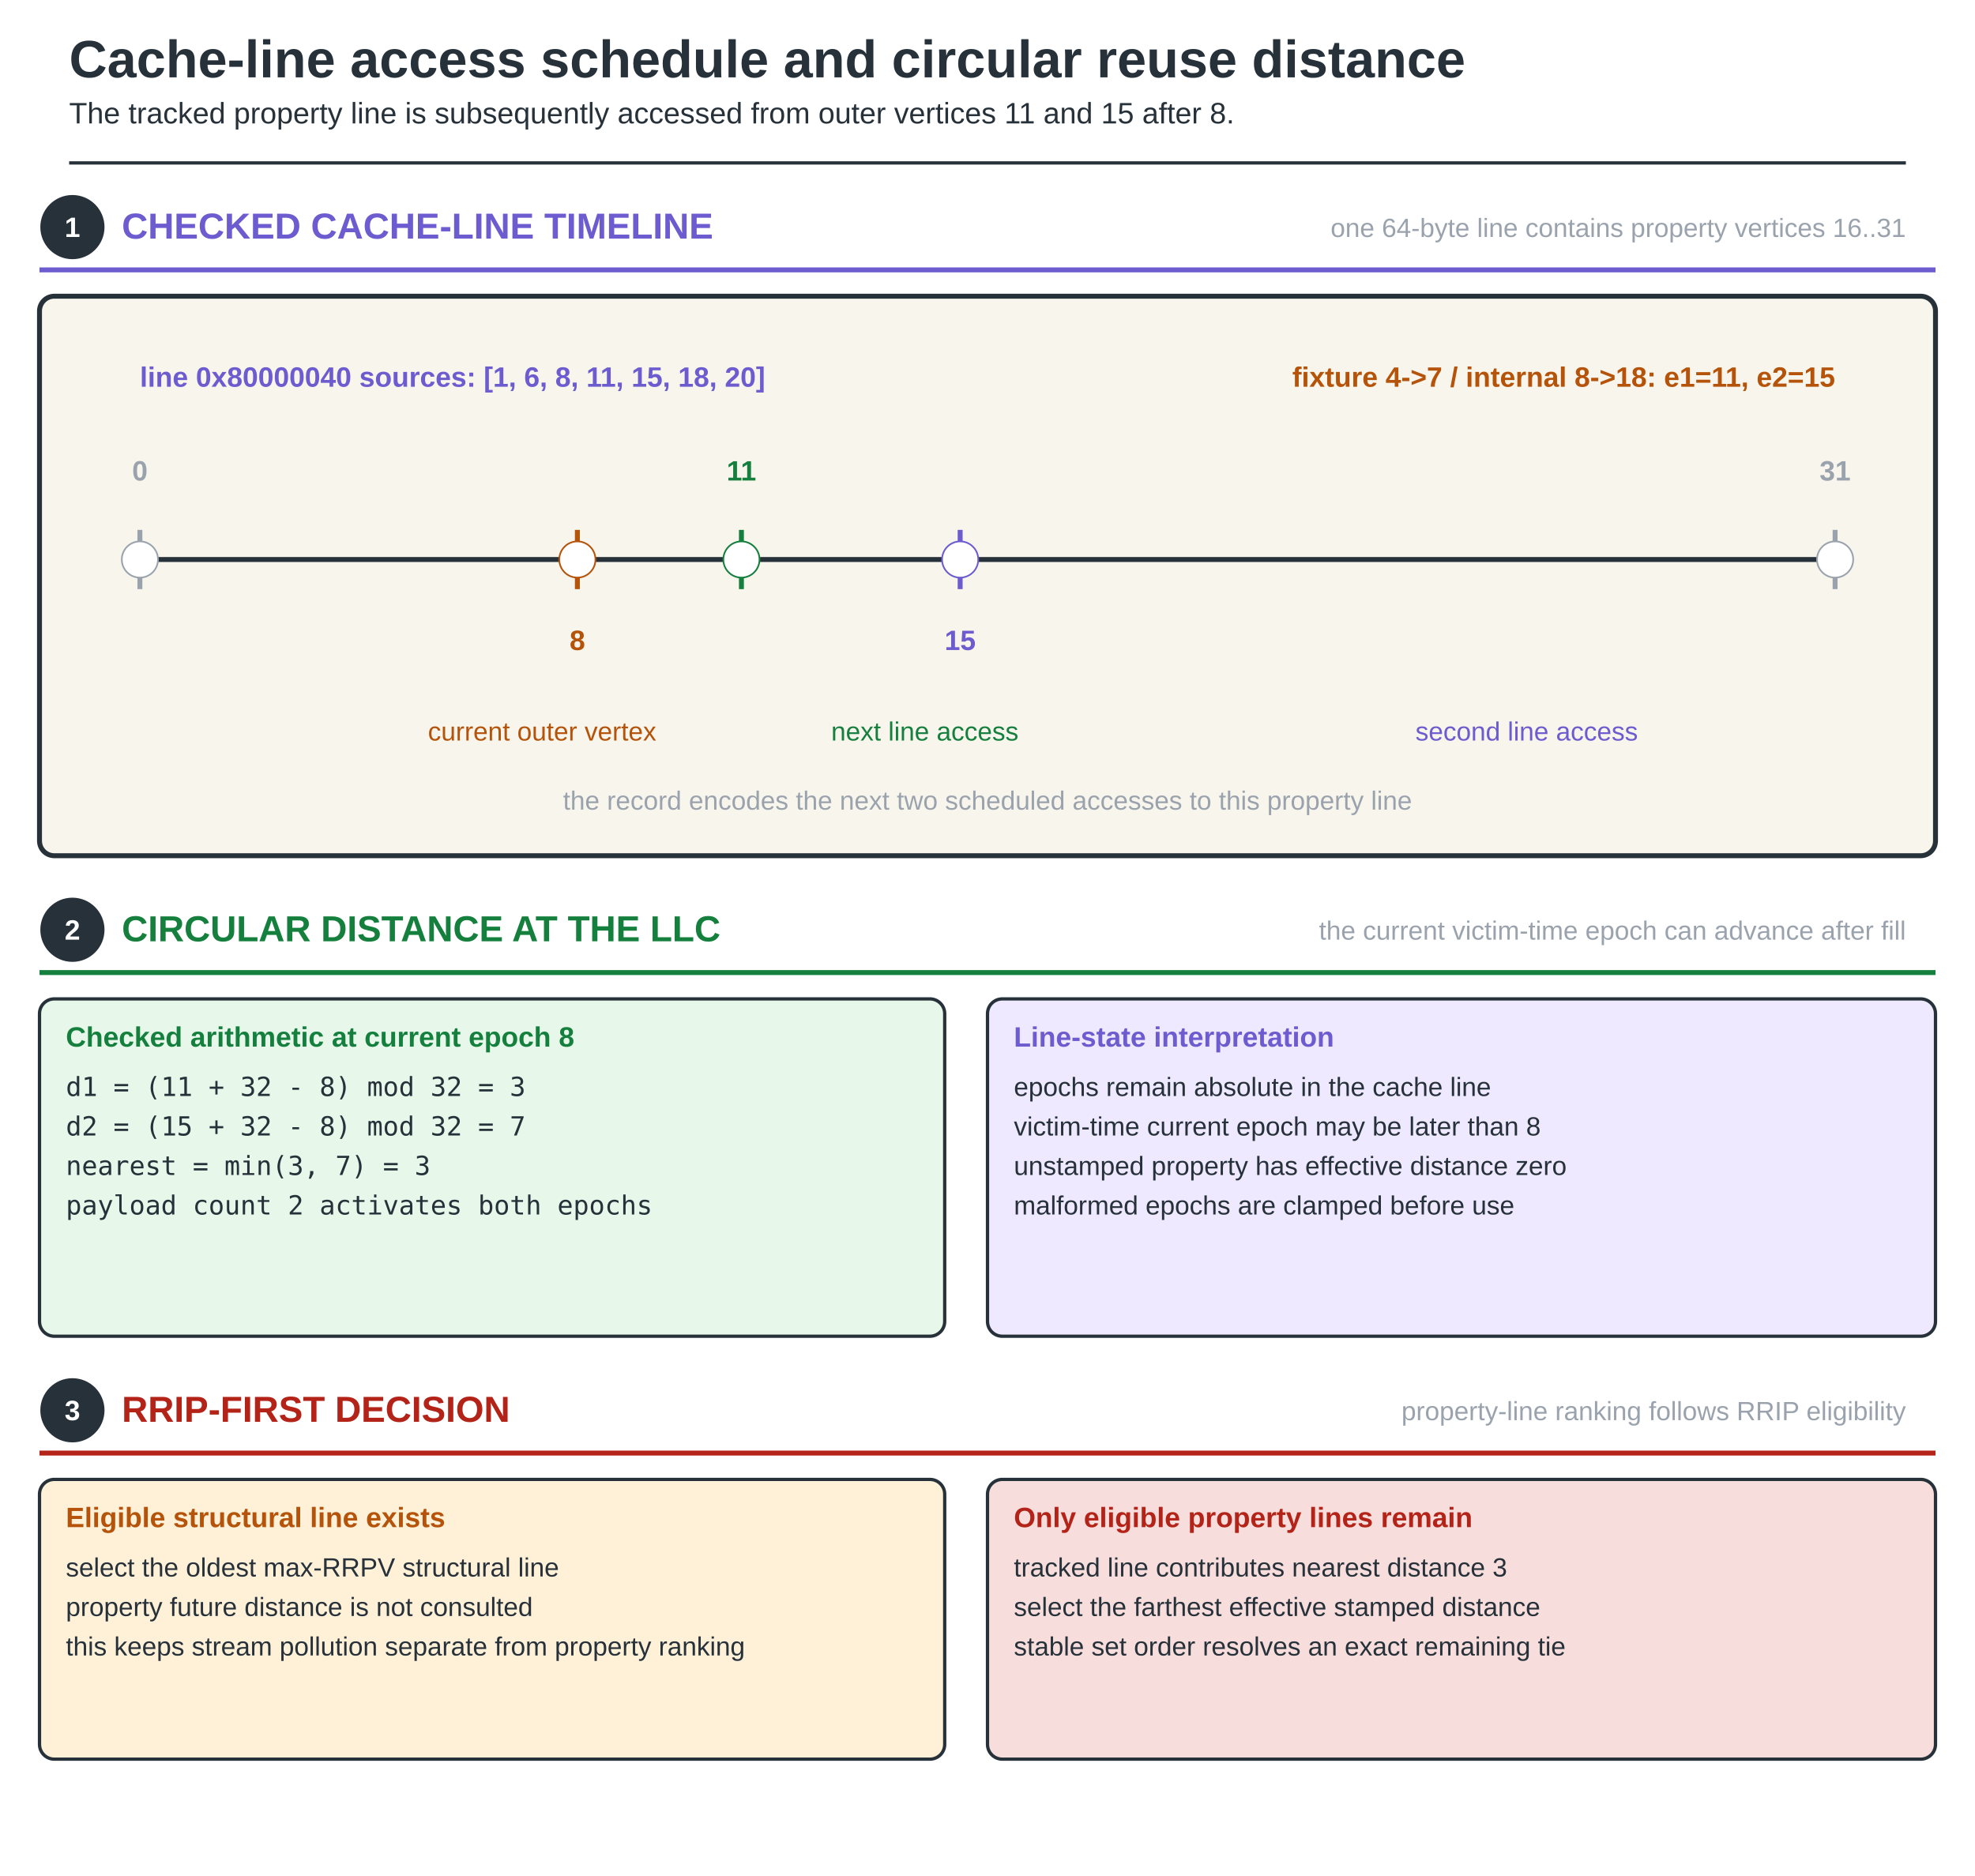
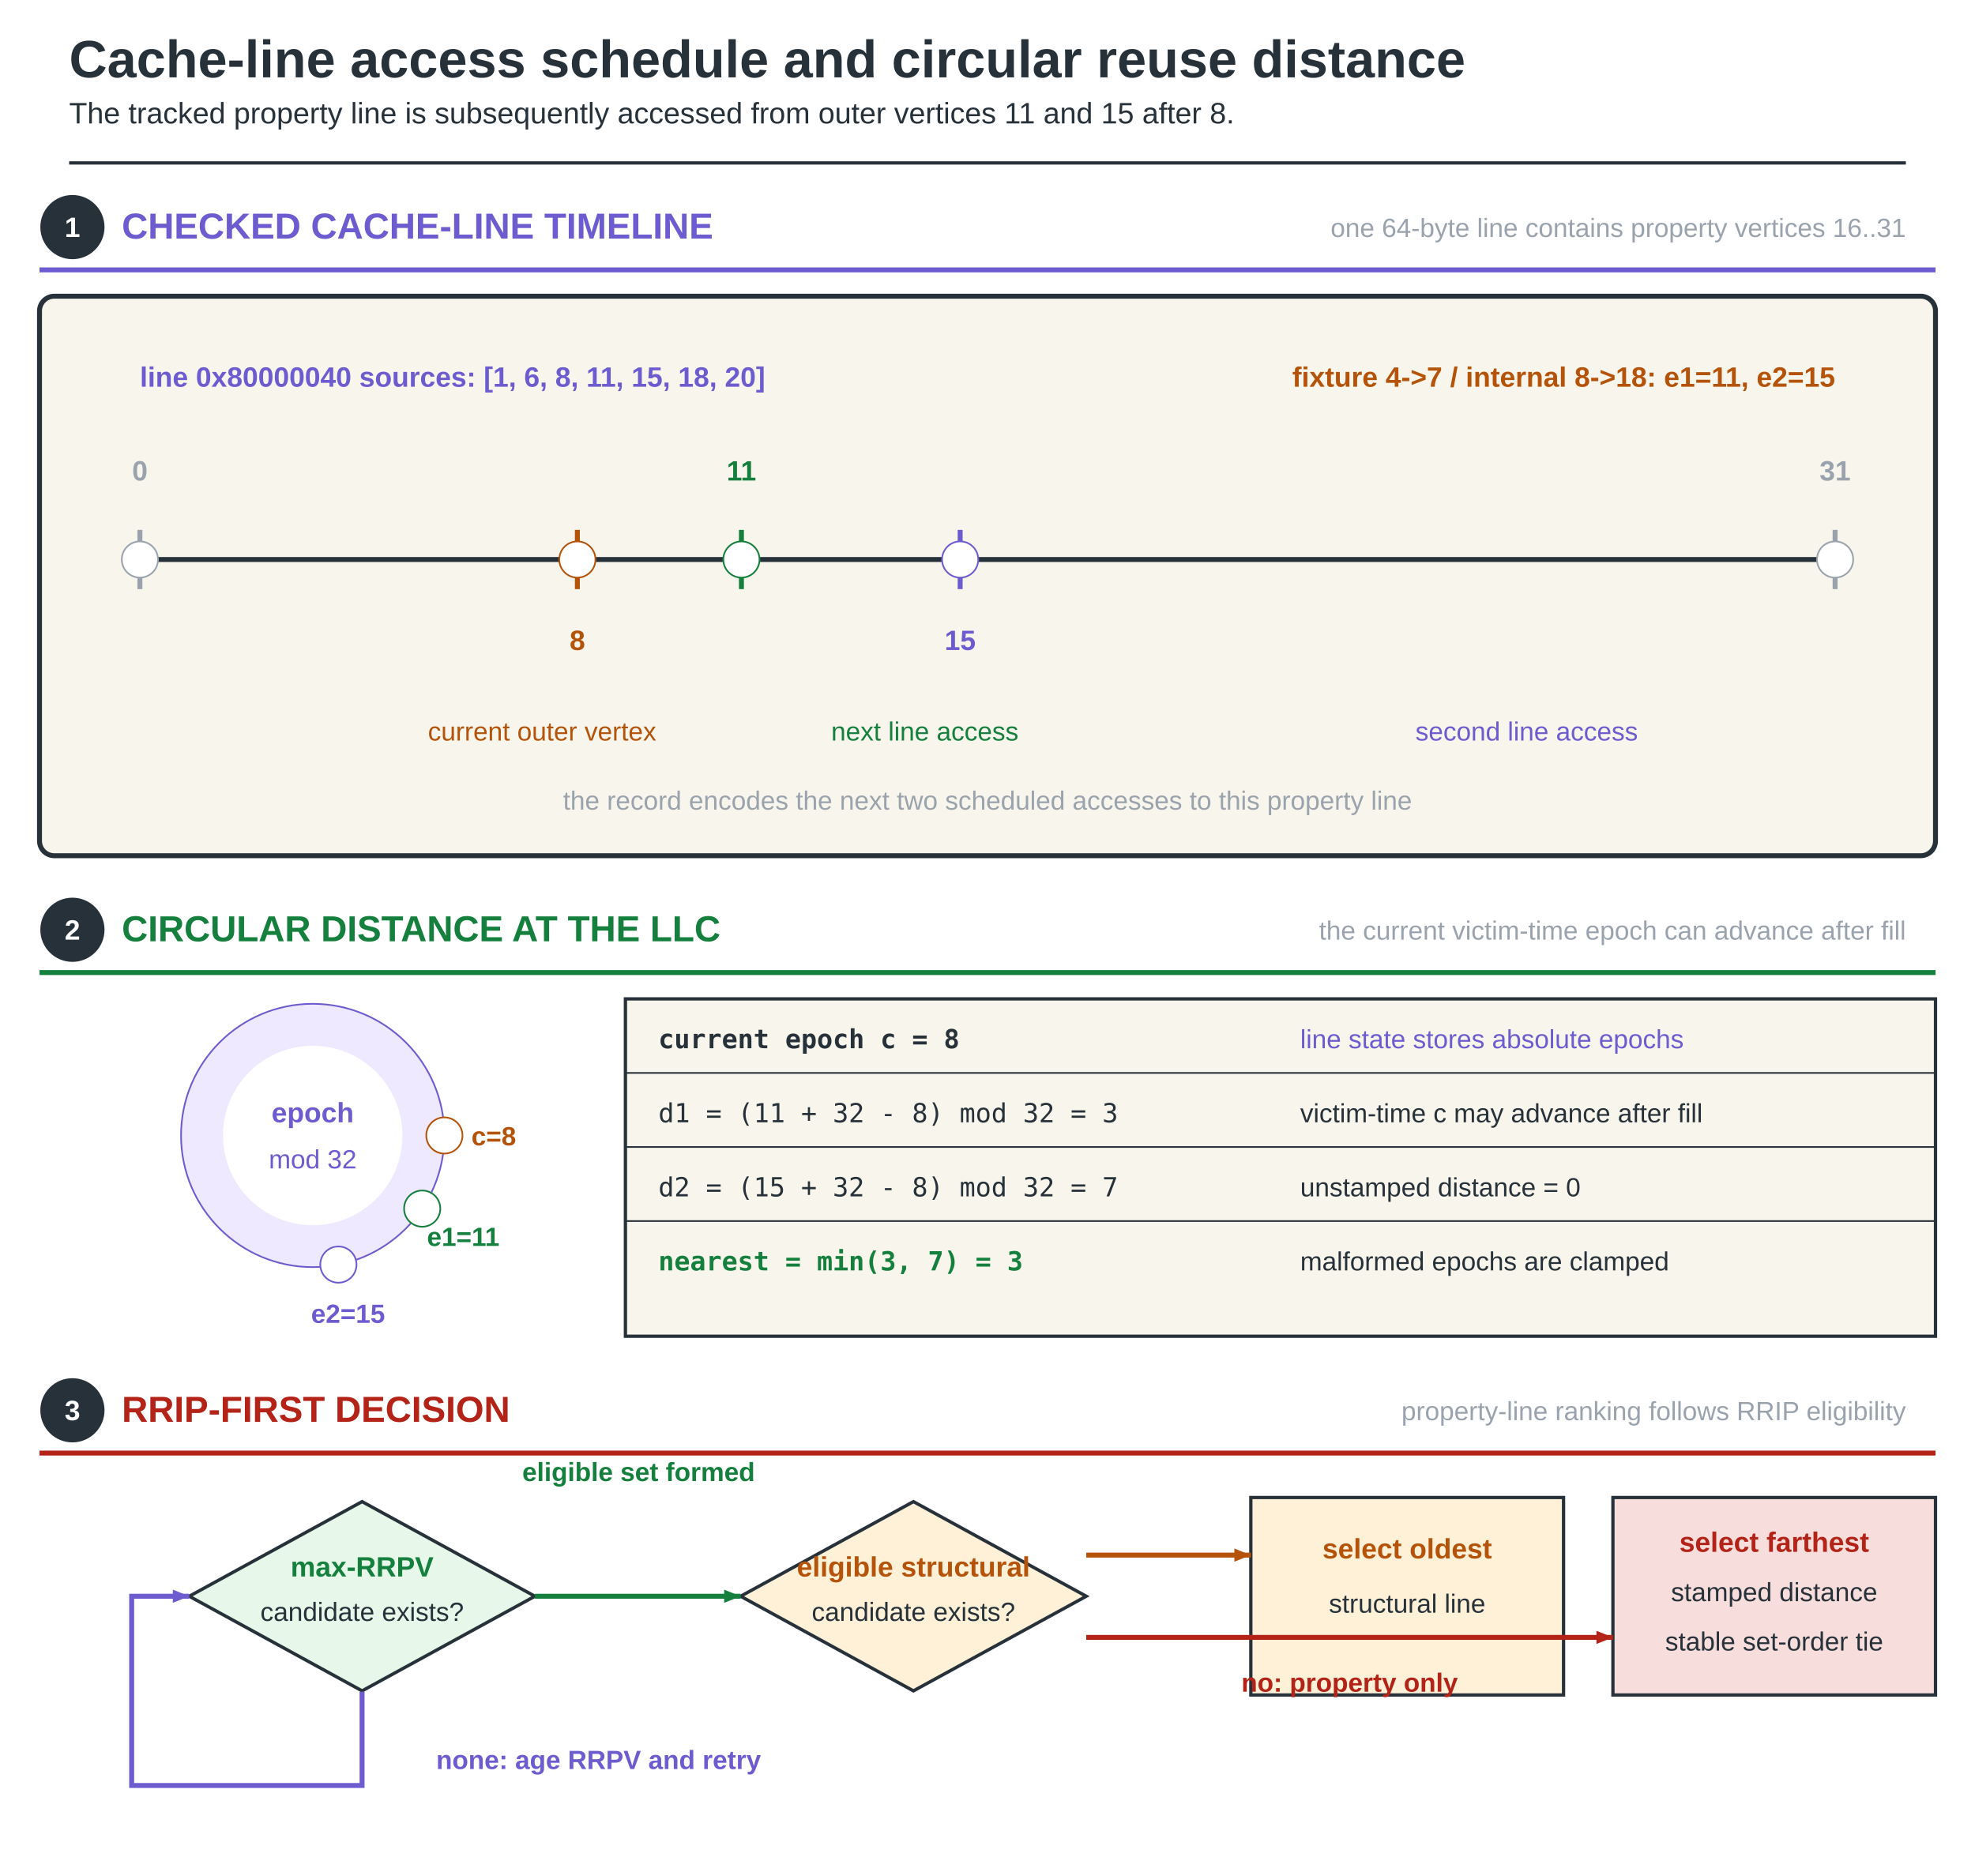
<svg xmlns="http://www.w3.org/2000/svg" width="1200" height="1140" viewBox="0 0 1200 1140" role="img" aria-labelledby="title desc" fill="#27313A" data-figure-schema="ecg-public/v1">
  <defs>
    <marker id="arrow-blue" viewBox="0 0 10 8" markerWidth="10" markerHeight="8" refX="10" refY="4" orient="auto" markerUnits="userSpaceOnUse">
      <path d="M0 0 L10 4 L0 8 Z" fill="#1769C2" />
    </marker>
    <marker id="arrow-green" viewBox="0 0 10 8" markerWidth="10" markerHeight="8" refX="10" refY="4" orient="auto" markerUnits="userSpaceOnUse">
      <path d="M0 0 L10 4 L0 8 Z" fill="#15803D" />
    </marker>
    <marker id="arrow-amber" viewBox="0 0 10 8" markerWidth="10" markerHeight="8" refX="10" refY="4" orient="auto" markerUnits="userSpaceOnUse">
      <path d="M0 0 L10 4 L0 8 Z" fill="#B45309" />
    </marker>
    <marker id="arrow-red" viewBox="0 0 10 8" markerWidth="10" markerHeight="8" refX="10" refY="4" orient="auto" markerUnits="userSpaceOnUse">
      <path d="M0 0 L10 4 L0 8 Z" fill="#B42318" />
    </marker>
    <marker id="arrow-purple" viewBox="0 0 10 8" markerWidth="10" markerHeight="8" refX="10" refY="4" orient="auto" markerUnits="userSpaceOnUse">
      <path d="M0 0 L10 4 L0 8 Z" fill="#6D5BD0" />
    </marker>
    <marker id="arrow-gray" viewBox="0 0 10 8" markerWidth="10" markerHeight="8" refX="10" refY="4" orient="auto" markerUnits="userSpaceOnUse">
      <path d="M0 0 L10 4 L0 8 Z" fill="#9AA3AD" />
    </marker>
    <marker id="arrow-ink" viewBox="0 0 10 8" markerWidth="10" markerHeight="8" refX="10" refY="4" orient="auto" markerUnits="userSpaceOnUse">
      <path d="M0 0 L10 4 L0 8 Z" fill="#27313A" />
    </marker>
    <style>
      :root { color-scheme: light dark; }
      @media (prefers-color-scheme: dark) {
        [fill="#FFFFFF"]{fill:#1E2327}[stroke="#FFFFFF"]{stroke:#1E2327}
        [fill="#F8F6EC"]{fill:#252A2E}[stroke="#F8F6EC"]{stroke:#252A2E}
        [fill="#EDF5FF"]{fill:#273846}[stroke="#EDF5FF"]{stroke:#273846}
        [fill="#E7F7EA"]{fill:#24382A}[stroke="#E7F7EA"]{stroke:#24382A}
        [fill="#FFF0D8"]{fill:#3B3122}[stroke="#FFF0D8"]{stroke:#3B3122}
        [fill="#F7DEDC"]{fill:#3D292A}[stroke="#F7DEDC"]{stroke:#3D292A}
        [fill="#EEE9FF"]{fill:#302C3C}[stroke="#EEE9FF"]{stroke:#302C3C}
        [fill="#27313A"]{fill:#ECE7DD}[stroke="#27313A"]{stroke:#ECE7DD}
        [fill="#9AA3AD"]{fill:#747D86}[stroke="#9AA3AD"]{stroke:#747D86}
        [fill="#1769C2"]{fill:#63A8FF}[stroke="#1769C2"]{stroke:#63A8FF}
        [fill="#15803D"]{fill:#63D68B}[stroke="#15803D"]{stroke:#63D68B}
        [fill="#B45309"]{fill:#F0B35A}[stroke="#B45309"]{stroke:#F0B35A}
        [fill="#6D5BD0"]{fill:#A79BF0}[stroke="#6D5BD0"]{stroke:#A79BF0}
        [fill="#B42318"]{fill:#F09B95}[stroke="#B42318"]{stroke:#F09B95}
      }
      .sans{font-family:Arial,Helvetica,sans-serif}
      .mono{font-family:"SFMono-Regular",Consolas,monospace}
      .title{font-size:32px;font-weight:700}
      .subtitle{font-size:18px}
      .heading{font-size:22px;font-weight:700}
      .label{font-size:17px;font-weight:700}
      .body{font-size:16px}
</style>
  </defs>
  <rect x="0" y="0" width="1200" height="1140" fill="#FFFFFF" />
  <text x="42" y="47" text-anchor="start" class="sans title" fill="#27313A" font-weight="700">Cache-line access schedule and circular reuse distance</text>
  <text x="42" y="75" text-anchor="start" class="sans subtitle" fill="#27313A">The tracked property line is subsequently accessed from outer vertices 11 and 15 after 8.</text>
  <line x1="42" y1="99" x2="1158" y2="99" stroke="#27313A" stroke-width="2" />
  <circle cx="44" cy="138" r="19" fill="#27313A" stroke="#27313A" stroke-width="1" />
  <text x="44" y="144" text-anchor="middle" class="sans label" fill="#FFFFFF" font-weight="700">1</text>
  <text x="74" y="145" text-anchor="start" class="sans heading" fill="#6D5BD0" font-weight="700">CHECKED CACHE-LINE TIMELINE</text>
  <text x="1158" y="144" text-anchor="end" class="sans body" fill="#9AA3AD">one 64-byte line contains property vertices 16..31</text>
  <line x1="24" y1="164" x2="1176" y2="164" stroke="#6D5BD0" stroke-width="3" />
  <rect x="24" y="180" width="1152" height="340" rx="9" fill="#F8F6EC" stroke="#27313A" stroke-width="3" />
  <line x1="85" y1="340" x2="1115" y2="340" stroke="#27313A" stroke-width="3" />
  <line x1="85.0" y1="322" x2="85.0" y2="358" stroke="#9AA3AD" stroke-width="3" />
  <circle cx="85.0" cy="340" r="11" fill="#FFFFFF" stroke="#9AA3AD" stroke-width="1" />
  <text x="85.0" y="292" text-anchor="middle" class="sans label" fill="#9AA3AD" font-weight="700">0</text>
  <line x1="350.806" y1="322" x2="350.806" y2="358" stroke="#B45309" stroke-width="3" />
  <circle cx="350.806" cy="340" r="11" fill="#FFFFFF" stroke="#B45309" stroke-width="1" />
  <text x="350.806" y="395" text-anchor="middle" class="sans label" fill="#B45309" font-weight="700">8</text>
  <line x1="450.484" y1="322" x2="450.484" y2="358" stroke="#15803D" stroke-width="3" />
  <circle cx="450.484" cy="340" r="11" fill="#FFFFFF" stroke="#15803D" stroke-width="1" />
  <text x="450.484" y="292" text-anchor="middle" class="sans label" fill="#15803D" font-weight="700">11</text>
  <line x1="583.387" y1="322" x2="583.387" y2="358" stroke="#6D5BD0" stroke-width="3" />
  <circle cx="583.387" cy="340" r="11" fill="#FFFFFF" stroke="#6D5BD0" stroke-width="1" />
  <text x="583.387" y="395" text-anchor="middle" class="sans label" fill="#6D5BD0" font-weight="700">15</text>
  <line x1="1115.0" y1="322" x2="1115.0" y2="358" stroke="#9AA3AD" stroke-width="3" />
  <circle cx="1115.0" cy="340" r="11" fill="#FFFFFF" stroke="#9AA3AD" stroke-width="1" />
  <text x="1115.0" y="292" text-anchor="middle" class="sans label" fill="#9AA3AD" font-weight="700">31</text>
  <text x="85" y="235" text-anchor="start" class="sans label" fill="#6D5BD0" font-weight="700">line 0x80000040 sources: [1, 6, 8, 11, 15, 18, 20]</text>
  <text x="1115" y="235" text-anchor="end" class="sans label" fill="#B45309" font-weight="700">fixture 4-&gt;7 / internal 8-&gt;18: e1=11, e2=15</text>
  <text x="260" y="450" text-anchor="start" class="sans body" fill="#B45309">current outer vertex</text>
  <text x="505" y="450" text-anchor="start" class="sans body" fill="#15803D">next line access</text>
  <text x="860" y="450" text-anchor="start" class="sans body" fill="#6D5BD0">second line access</text>
  <text x="600" y="492" text-anchor="middle" class="sans body" fill="#9AA3AD">the record encodes the next two scheduled accesses to this property line</text>
  <circle cx="44" cy="565" r="19" fill="#27313A" stroke="#27313A" stroke-width="1" />
  <text x="44" y="571" text-anchor="middle" class="sans label" fill="#FFFFFF" font-weight="700">2</text>
  <text x="74" y="572" text-anchor="start" class="sans heading" fill="#15803D" font-weight="700">CIRCULAR DISTANCE AT THE LLC</text>
  <text x="1158" y="571" text-anchor="end" class="sans body" fill="#9AA3AD">the current victim-time epoch can advance after fill</text>
  <line x1="24" y1="591" x2="1176" y2="591" stroke="#15803D" stroke-width="3" />
-   <rect x="24" y="607" width="550" height="205" rx="9" fill="#E7F7EA" stroke="#27313A" stroke-width="2" />
-   <text x="40" y="636" text-anchor="start" class="sans label" fill="#15803D" font-weight="700">Checked arithmetic at current epoch 8</text>
-   <text x="40" y="666" text-anchor="start" class="mono body" fill="#27313A">d1 = (11 + 32 - 8) mod 32 = 3</text>
-   <text x="40" y="690" text-anchor="start" class="mono body" fill="#27313A">d2 = (15 + 32 - 8) mod 32 = 7</text>
-   <text x="40" y="714" text-anchor="start" class="mono body" fill="#27313A">nearest = min(3, 7) = 3</text>
-   <text x="40" y="738" text-anchor="start" class="mono body" fill="#27313A">payload count 2 activates both epochs</text>
-   <rect x="600" y="607" width="576" height="205" rx="9" fill="#EEE9FF" stroke="#27313A" stroke-width="2" />
-   <text x="616" y="636" text-anchor="start" class="sans label" fill="#6D5BD0" font-weight="700">Line-state interpretation</text>
-   <text x="616" y="666" text-anchor="start" class="sans body" fill="#27313A">epochs remain absolute in the cache line</text>
-   <text x="616" y="690" text-anchor="start" class="sans body" fill="#27313A">victim-time current epoch may be later than 8</text>
-   <text x="616" y="714" text-anchor="start" class="sans body" fill="#27313A">unstamped property has effective distance zero</text>
-   <text x="616" y="738" text-anchor="start" class="sans body" fill="#27313A">malformed epochs are clamped before use</text>
+   <circle cx="190" cy="690" r="80" fill="#EEE9FF" stroke="#6D5BD0" stroke-width="1" />
+   <circle cx="190" cy="690" r="54" fill="#FFFFFF" stroke="#FFFFFF" stroke-width="1" />
+   <text x="190" y="682" text-anchor="middle" class="sans label" fill="#6D5BD0" font-weight="700">epoch</text>
+   <text x="190" y="710" text-anchor="middle" class="sans body" fill="#6D5BD0">mod 32</text>
+   <circle cx="270.0" cy="690.0" r="11" fill="#FFFFFF" stroke="#B45309" stroke-width="1" />
+   <text x="300.0" y="696.0" text-anchor="middle" class="sans body" fill="#B45309" font-weight="700">c=8</text>
+   <circle cx="256.518" cy="734.446" r="11" fill="#FFFFFF" stroke="#15803D" stroke-width="1" />
+   <text x="281.462" y="757.113" text-anchor="middle" class="sans body" fill="#15803D" font-weight="700">e1=11</text>
+   <circle cx="205.607" cy="768.463" r="11" fill="#FFFFFF" stroke="#6D5BD0" stroke-width="1" />
+   <text x="211.46" y="803.886" text-anchor="middle" class="sans body" fill="#6D5BD0" font-weight="700">e2=15</text>
+   <rect x="380" y="607" width="796" height="205" rx="0" fill="#F8F6EC" stroke="#27313A" stroke-width="2" />
+   <line x1="380" y1="652" x2="1176" y2="652" stroke="#27313A" stroke-width="1" />
+   <line x1="380" y1="697" x2="1176" y2="697" stroke="#27313A" stroke-width="1" />
+   <line x1="380" y1="742" x2="1176" y2="742" stroke="#27313A" stroke-width="1" />
+   <text x="400" y="637" text-anchor="start" class="mono body" fill="#27313A" font-weight="700">current epoch c = 8</text>
+   <text x="400" y="682" text-anchor="start" class="mono body" fill="#27313A">d1 = (11 + 32 - 8) mod 32 = 3</text>
+   <text x="400" y="727" text-anchor="start" class="mono body" fill="#27313A">d2 = (15 + 32 - 8) mod 32 = 7</text>
+   <text x="400" y="772" text-anchor="start" class="mono body" fill="#15803D" font-weight="700">nearest = min(3, 7) = 3</text>
+   <text x="790" y="637" text-anchor="start" class="sans body" fill="#6D5BD0">line state stores absolute epochs</text>
+   <text x="790" y="682" text-anchor="start" class="sans body" fill="#27313A">victim-time c may advance after fill</text>
+   <text x="790" y="727" text-anchor="start" class="sans body" fill="#27313A">unstamped distance = 0</text>
+   <text x="790" y="772" text-anchor="start" class="sans body" fill="#27313A">malformed epochs are clamped</text>
  <circle cx="44" cy="857" r="19" fill="#27313A" stroke="#27313A" stroke-width="1" />
  <text x="44" y="863" text-anchor="middle" class="sans label" fill="#FFFFFF" font-weight="700">3</text>
  <text x="74" y="864" text-anchor="start" class="sans heading" fill="#B42318" font-weight="700">RRIP-FIRST DECISION</text>
  <text x="1158" y="863" text-anchor="end" class="sans body" fill="#9AA3AD">property-line ranking follows RRIP eligibility</text>
  <line x1="24" y1="883" x2="1176" y2="883" stroke="#B42318" stroke-width="3" />
-   <rect x="24" y="899" width="550" height="170" rx="9" fill="#FFF0D8" stroke="#27313A" stroke-width="2" />
-   <text x="40" y="928" text-anchor="start" class="sans label" fill="#B45309" font-weight="700">Eligible structural line exists</text>
-   <text x="40" y="958" text-anchor="start" class="sans body" fill="#27313A">select the oldest max-RRPV structural line</text>
-   <text x="40" y="982" text-anchor="start" class="sans body" fill="#27313A">property future distance is not consulted</text>
-   <text x="40" y="1006" text-anchor="start" class="sans body" fill="#27313A">this keeps stream pollution separate from property ranking</text>
-   <rect x="600" y="899" width="576" height="170" rx="9" fill="#F7DEDC" stroke="#27313A" stroke-width="2" />
-   <text x="616" y="928" text-anchor="start" class="sans label" fill="#B42318" font-weight="700">Only eligible property lines remain</text>
-   <text x="616" y="958" text-anchor="start" class="sans body" fill="#27313A">tracked line contributes nearest distance 3</text>
-   <text x="616" y="982" text-anchor="start" class="sans body" fill="#27313A">select the farthest effective stamped distance</text>
-   <text x="616" y="1006" text-anchor="start" class="sans body" fill="#27313A">stable set order resolves an exact remaining tie</text>
+   <polygon points="220,912.5 325.0,970 220,1027.5 115.0,970" fill="#E7F7EA" stroke="#27313A" stroke-width="2" />
+   <text x="220" y="958" text-anchor="middle" class="sans label" fill="#15803D" font-weight="700">max-RRPV</text>
+   <text x="220" y="985" text-anchor="middle" class="sans body" fill="#27313A">candidate exists?</text>
+   <polygon points="555,912.5 660.0,970 555,1027.5 450.0,970" fill="#FFF0D8" stroke="#27313A" stroke-width="2" />
+   <text x="555" y="958" text-anchor="middle" class="sans label" fill="#B45309" font-weight="700">eligible structural</text>
+   <text x="555" y="985" text-anchor="middle" class="sans body" fill="#27313A">candidate exists?</text>
+   <rect x="760" y="910" width="190" height="120" rx="0" fill="#FFF0D8" stroke="#27313A" stroke-width="2" />
+   <text x="855" y="947" text-anchor="middle" class="sans label" fill="#B45309" font-weight="700">select oldest</text>
+   <text x="855" y="980" text-anchor="middle" class="sans body" fill="#27313A">structural line</text>
+   <rect x="980" y="910" width="196" height="120" rx="0" fill="#F7DEDC" stroke="#27313A" stroke-width="2" />
+   <text x="1078" y="943" text-anchor="middle" class="sans label" fill="#B42318" font-weight="700">select farthest</text>
+   <text x="1078" y="973" text-anchor="middle" class="sans body" fill="#27313A">stamped distance</text>
+   <text x="1078" y="1003" text-anchor="middle" class="sans body" fill="#27313A">stable set-order tie</text>
+   <path d="M325 970 L450 970" fill="none" stroke="#15803D" stroke-width="3" marker-end="url(#arrow-green)" data-flow-kind="control" data-flow-label="eligible set formed" />
+   <text x="388" y="900" text-anchor="middle" class="sans body" fill="#15803D" font-weight="700">eligible set formed</text>
+   <path d="M660 945 L760 945" fill="none" stroke="#B45309" stroke-width="3" marker-end="url(#arrow-amber)" data-flow-kind="control" data-flow-label="eligible structural" />
+   <path d="M660 995 L980 995" fill="none" stroke="#B42318" stroke-width="3" marker-end="url(#arrow-red)" data-flow-kind="control" data-flow-label="no: property only" />
+   <text x="820" y="1028" text-anchor="middle" class="sans body" fill="#B42318" font-weight="700">no: property only</text>
+   <path d="M220 1028 L220 1085 L80 1085 L80 970 L115 970" fill="none" stroke="#6D5BD0" stroke-width="3" marker-end="url(#arrow-purple)" data-flow-kind="loop" data-flow-label="none: age RRPV and retry" />
+   <text x="265" y="1075" text-anchor="start" class="sans body" fill="#6D5BD0" font-weight="700">none: age RRPV and retry</text>
</svg>
